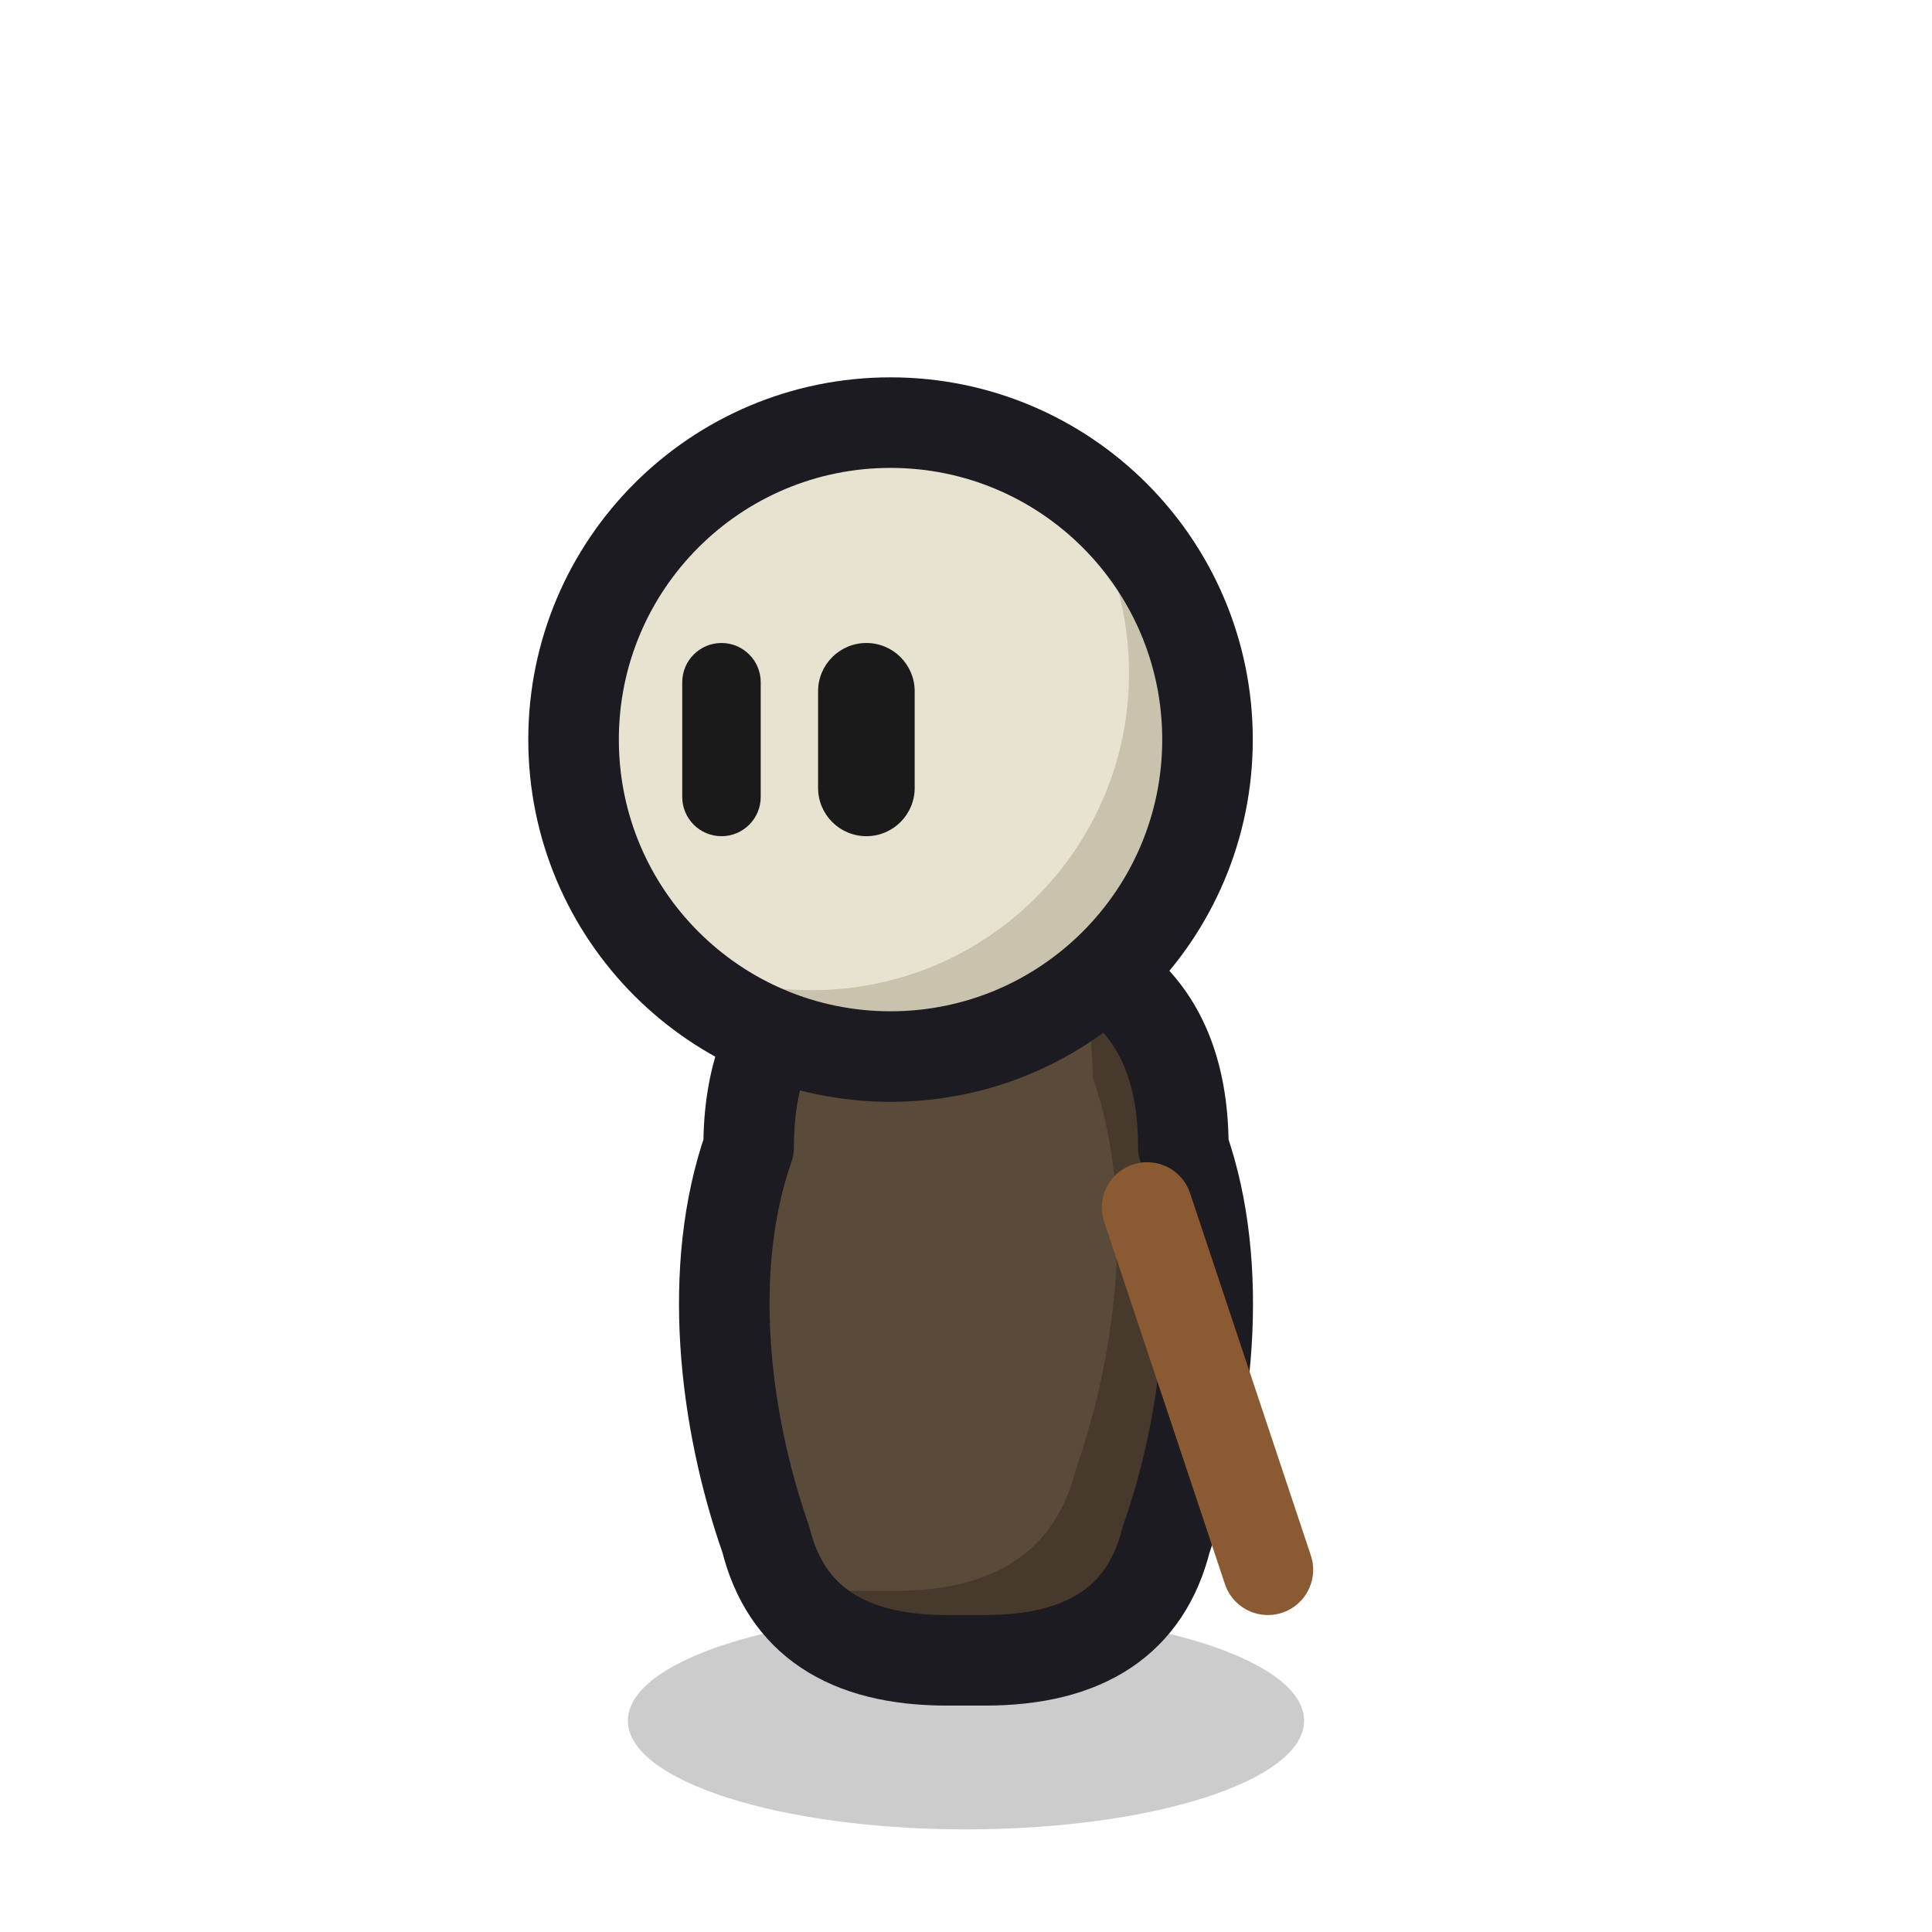
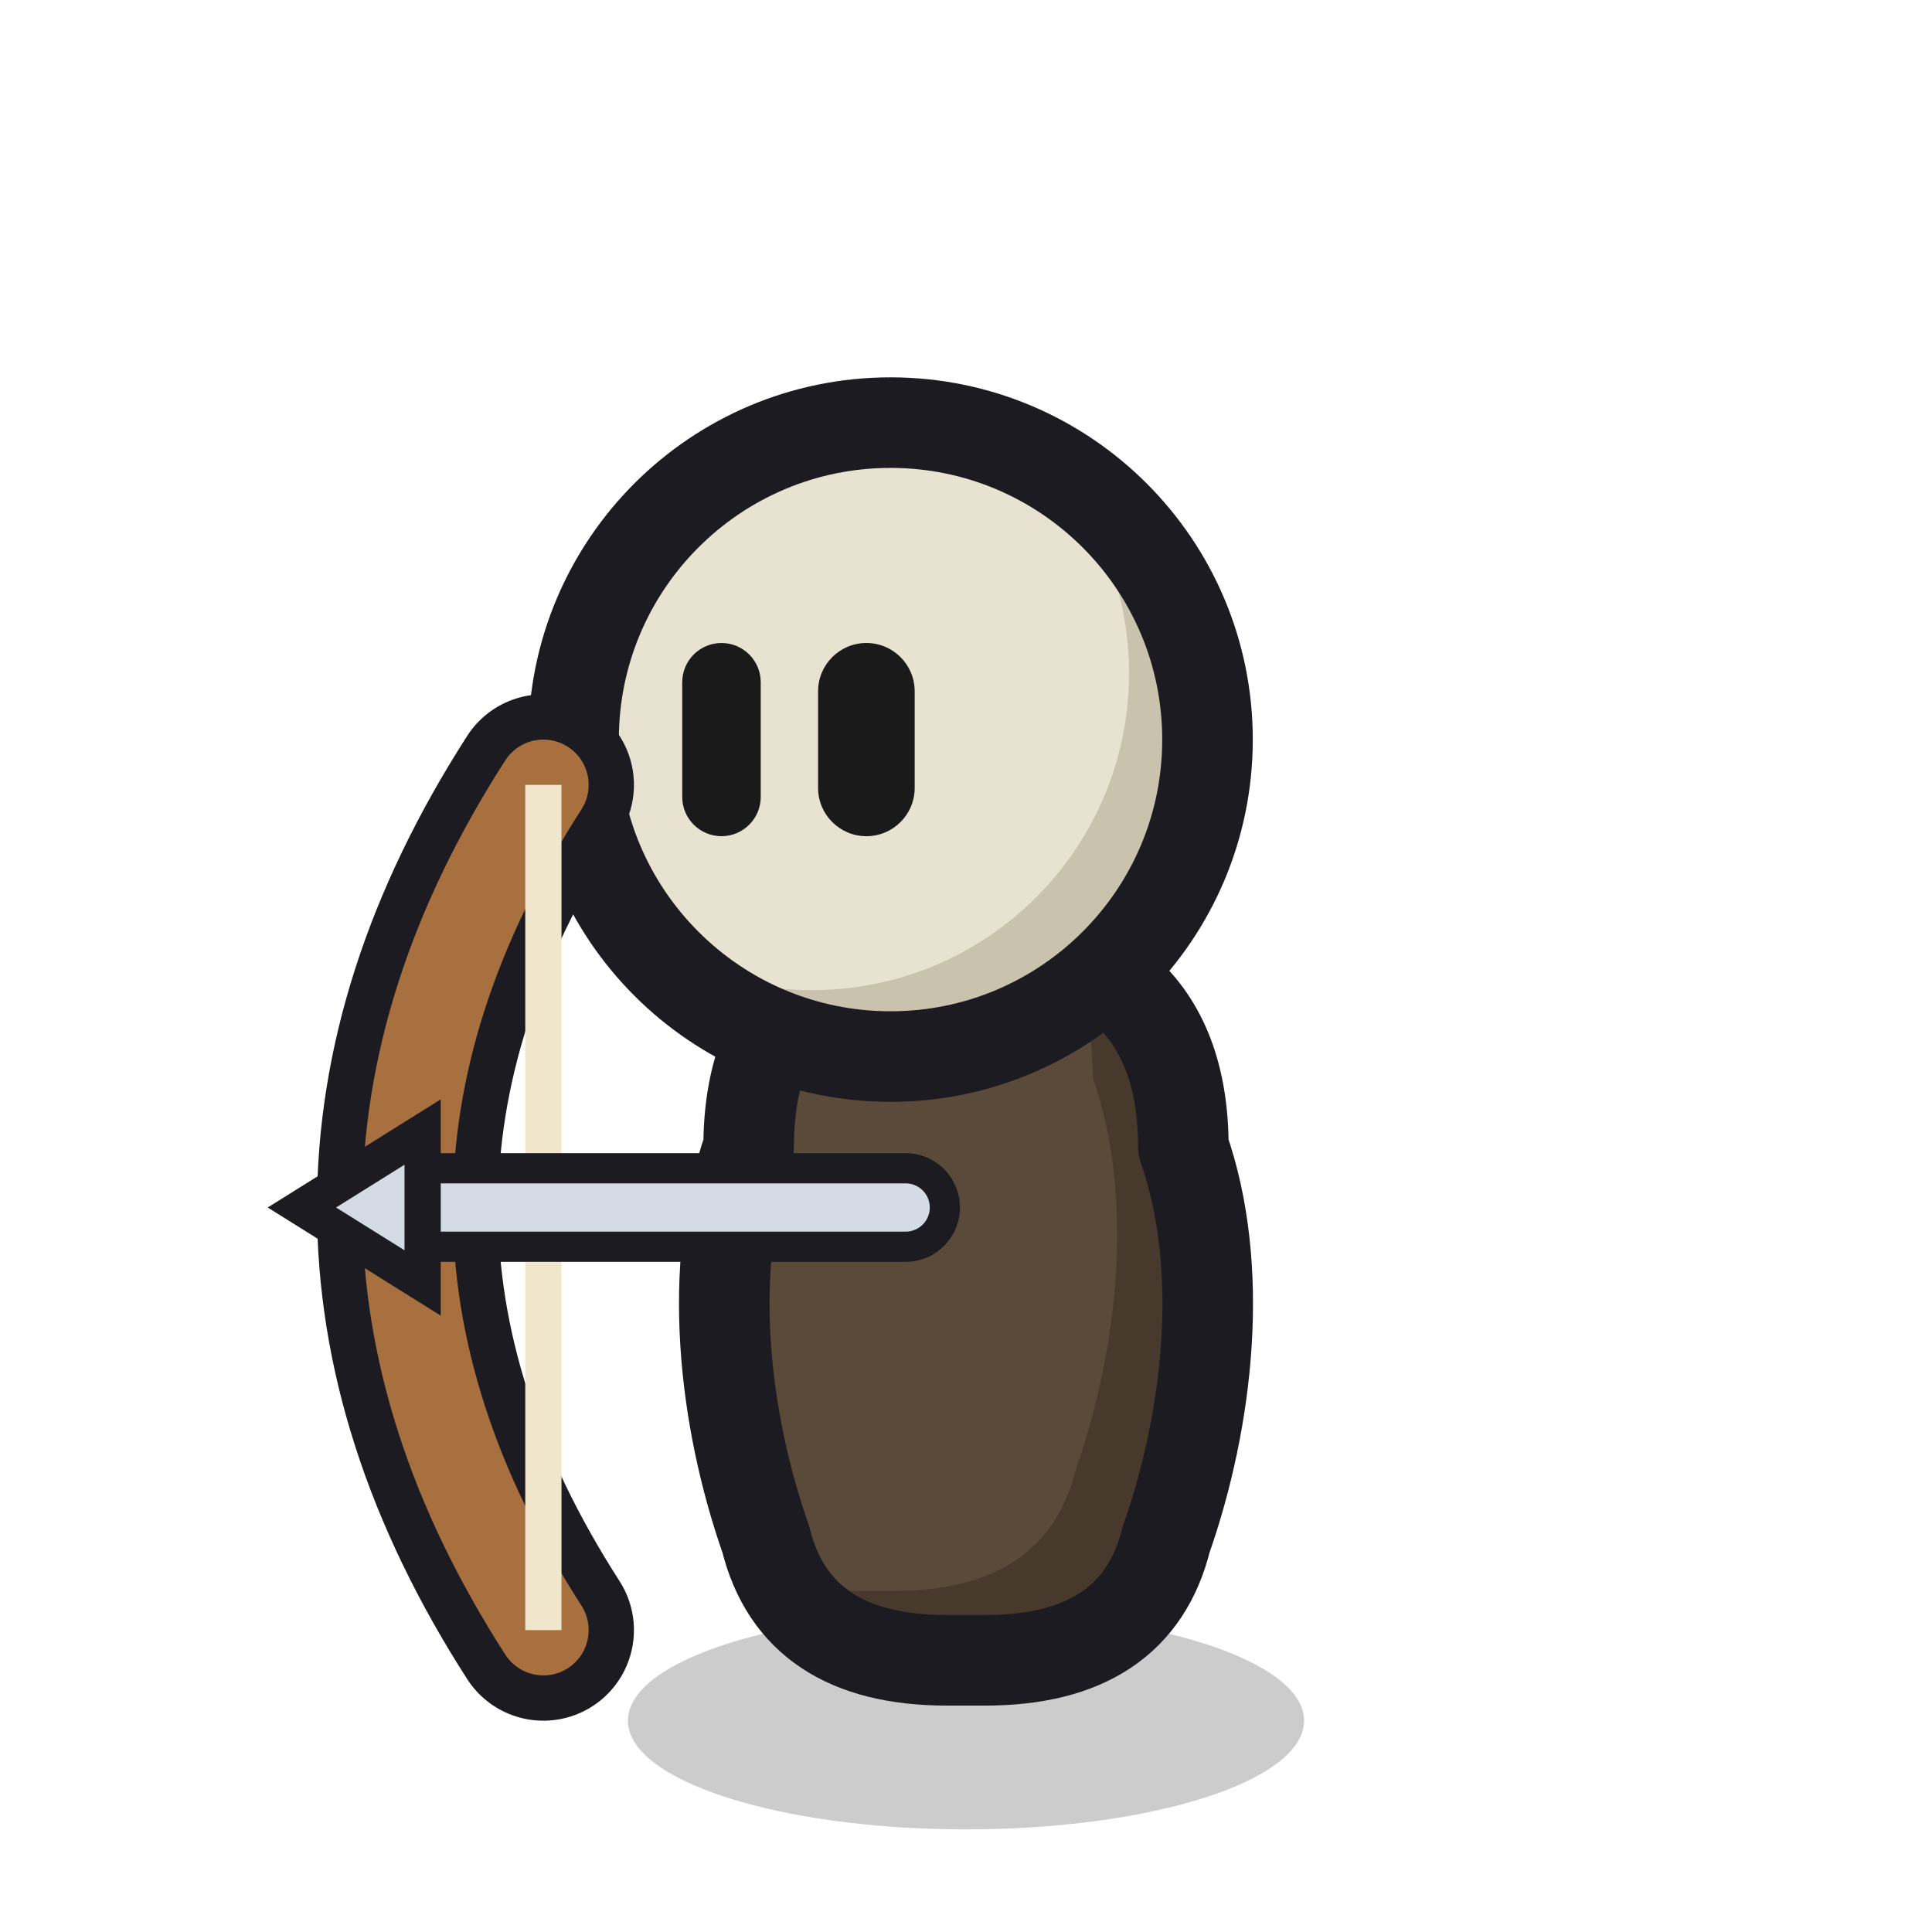
<svg xmlns="http://www.w3.org/2000/svg" width="64" height="64" viewBox="0 0 64 64">
  <ellipse cx="32" cy="57" rx="11.2" ry="3.6" fill="#000" fill-opacity="0.2" />
  <clipPath id="skawestb">
    <path d="M24.8 38 Q24.8 31 32.8 31 L31.2 31 Q39.2 31 39.2 38 C40.6 42 40.03 47 38.63 51 Q37.63 55 32.63 55 L31.37 55 Q26.37 55 25.37 51 C23.97 47 23.4 42 24.8 38 Z" />
  </clipPath>
  <path d="M24.8 38 Q24.8 31 32.8 31 L31.2 31 Q39.2 31 39.2 38 C40.6 42 40.03 47 38.63 51 Q37.63 55 32.63 55 L31.37 55 Q26.37 55 25.37 51 C23.97 47 23.4 42 24.8 38 Z" fill="#473a2d" />
  <path d="M24.8 38 Q24.8 31 32.8 31 L31.2 31 Q39.2 31 39.2 38 C40.6 42 40.03 47 38.63 51 Q37.63 55 32.63 55 L31.37 55 Q26.37 55 25.37 51 C23.97 47 23.4 42 24.8 38 Z" fill="#5a4a3a" transform="translate(-3.0 -2.3)" clip-path="url(#skawestbm)" />
  <clipPath id="skawestbm" transform="translate(3.0 2.3)">
    <path d="M24.8 38 Q24.8 31 32.8 31 L31.2 31 Q39.2 31 39.2 38 C40.6 42 40.03 47 38.63 51 Q37.63 55 32.63 55 L31.37 55 Q26.37 55 25.37 51 C23.97 47 23.4 42 24.8 38 Z" />
  </clipPath>
  <path d="M24.8 38 Q24.8 31 32.8 31 L31.2 31 Q39.2 31 39.2 38 C40.6 42 40.03 47 38.63 51 Q37.63 55 32.63 55 L31.37 55 Q26.37 55 25.37 51 C23.97 47 23.4 42 24.8 38 Z" fill="none" stroke="#1c1b22" stroke-width="3" stroke-linejoin="round" stroke-linecap="round" />
-   <path d="M38 40 L42 52" stroke="#8a5a33" stroke-width="3" stroke-linecap="round" />
  <clipPath id="skawesth">
    <path d="M19.0 24.5 A10.5 10.5 0 1 0 40.0 24.5 A10.5 10.5 0 1 0 19.0 24.5 Z" />
  </clipPath>
  <path d="M19.0 24.5 A10.5 10.5 0 1 0 40.0 24.5 A10.5 10.5 0 1 0 19.0 24.5 Z" fill="#c9c2ad" />
  <path d="M19.0 24.5 A10.5 10.5 0 1 0 40.0 24.5 A10.5 10.5 0 1 0 19.0 24.5 Z" fill="#e8e2d0" transform="translate(-2.6 -2.2)" clip-path="url(#skawesthm)" />
  <clipPath id="skawesthm" transform="translate(2.6 2.2)">
    <path d="M19.0 24.5 A10.5 10.5 0 1 0 40.0 24.5 A10.5 10.5 0 1 0 19.0 24.5 Z" />
  </clipPath>
  <path d="M19.0 24.5 A10.5 10.5 0 1 0 40.0 24.5 A10.5 10.5 0 1 0 19.0 24.5 Z" fill="none" stroke="#1c1b22" stroke-width="3" stroke-linejoin="round" stroke-linecap="round" />
  <rect x="27.1" y="21.3" width="3.2" height="6.4" rx="1.6" fill="#1a1a1a" />
  <rect x="22.6" y="21.3" width="2.6" height="6.4" rx="1.3" fill="#1a1a1a" />
+   <path d="M18 26 Q9 40 18 54" fill="none" stroke="#1c1b22" stroke-width="6" stroke-linecap="round" />
+   <path d="M18 26 Q9 40 18 54" fill="none" stroke="#a8703e" stroke-width="3" stroke-linecap="round" />
+   <path d="M18 26 L18 54" stroke="#efe6cc" stroke-width="1.2" />
+   <path d="M30 40 L14 40" stroke="#1c1b22" stroke-width="3.6" stroke-linecap="round" />
+   <path d="M30 40 L14 40" stroke="#d4dbe4" stroke-width="1.6" stroke-linecap="round" />
+   <path d="M14 37.5 L10 40 L14 42.5 Z" fill="#d4dbe4" stroke="#1c1b22" stroke-width="1.2" />
</svg>
